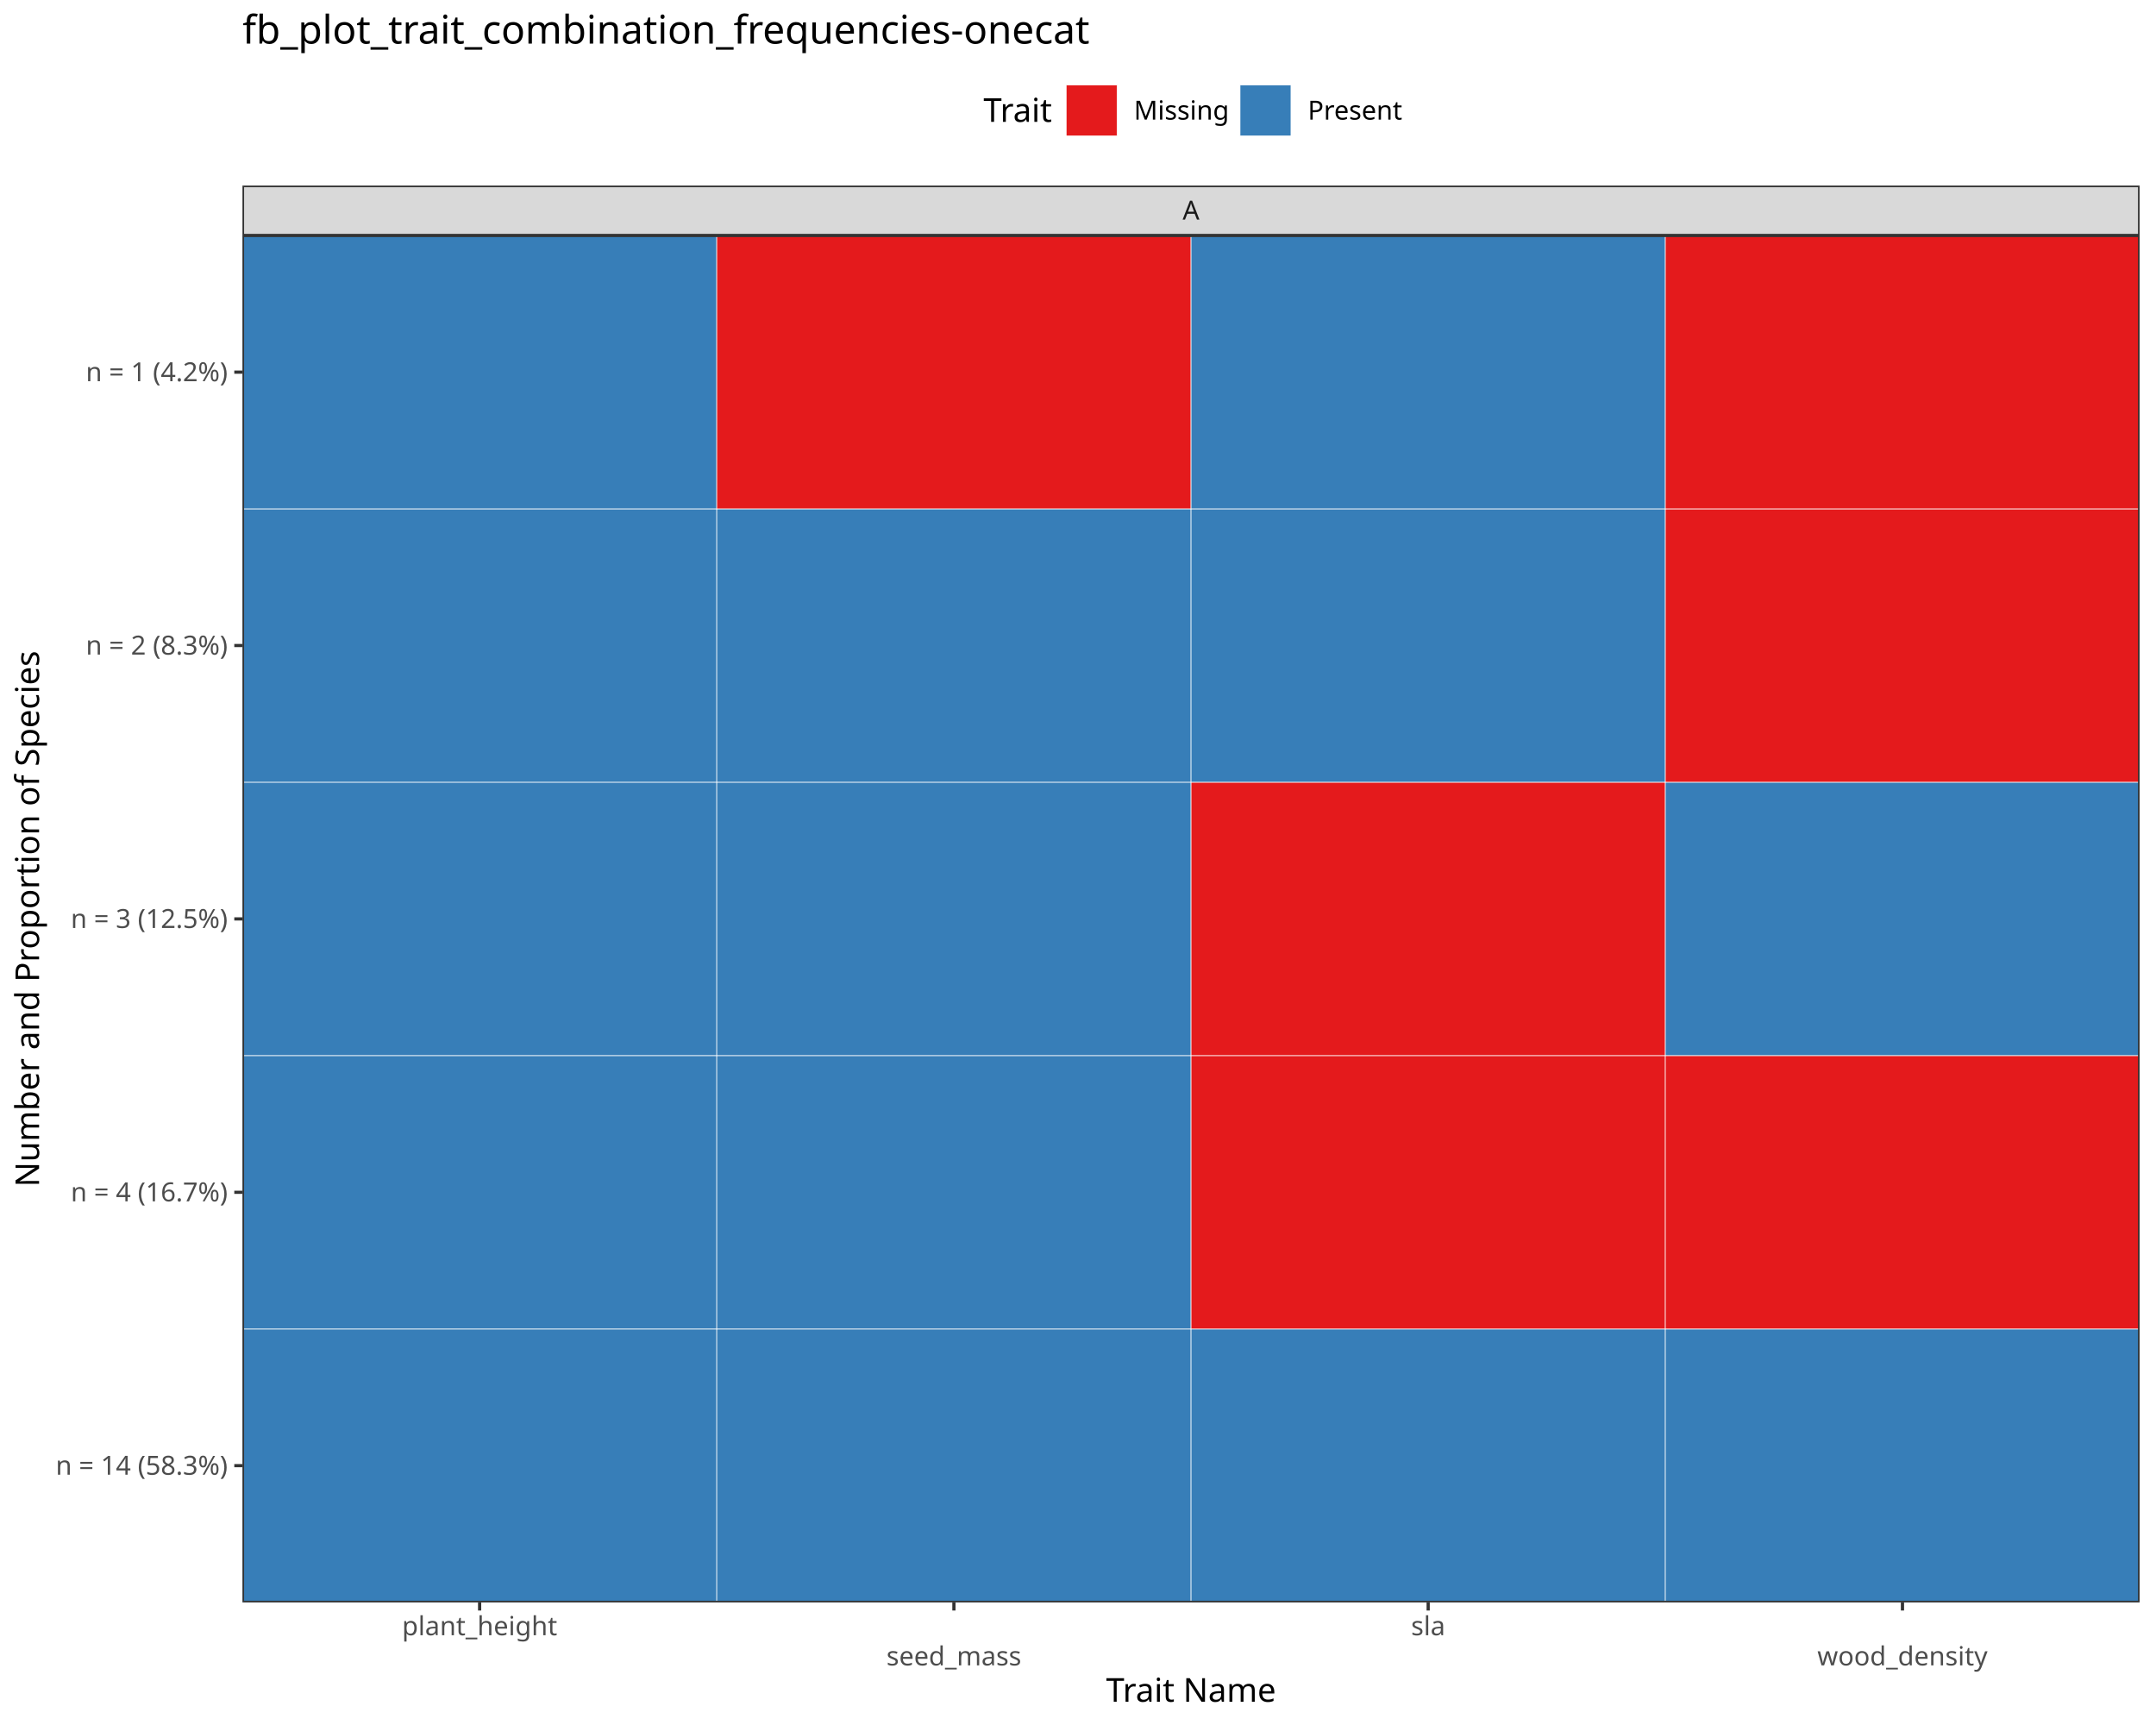
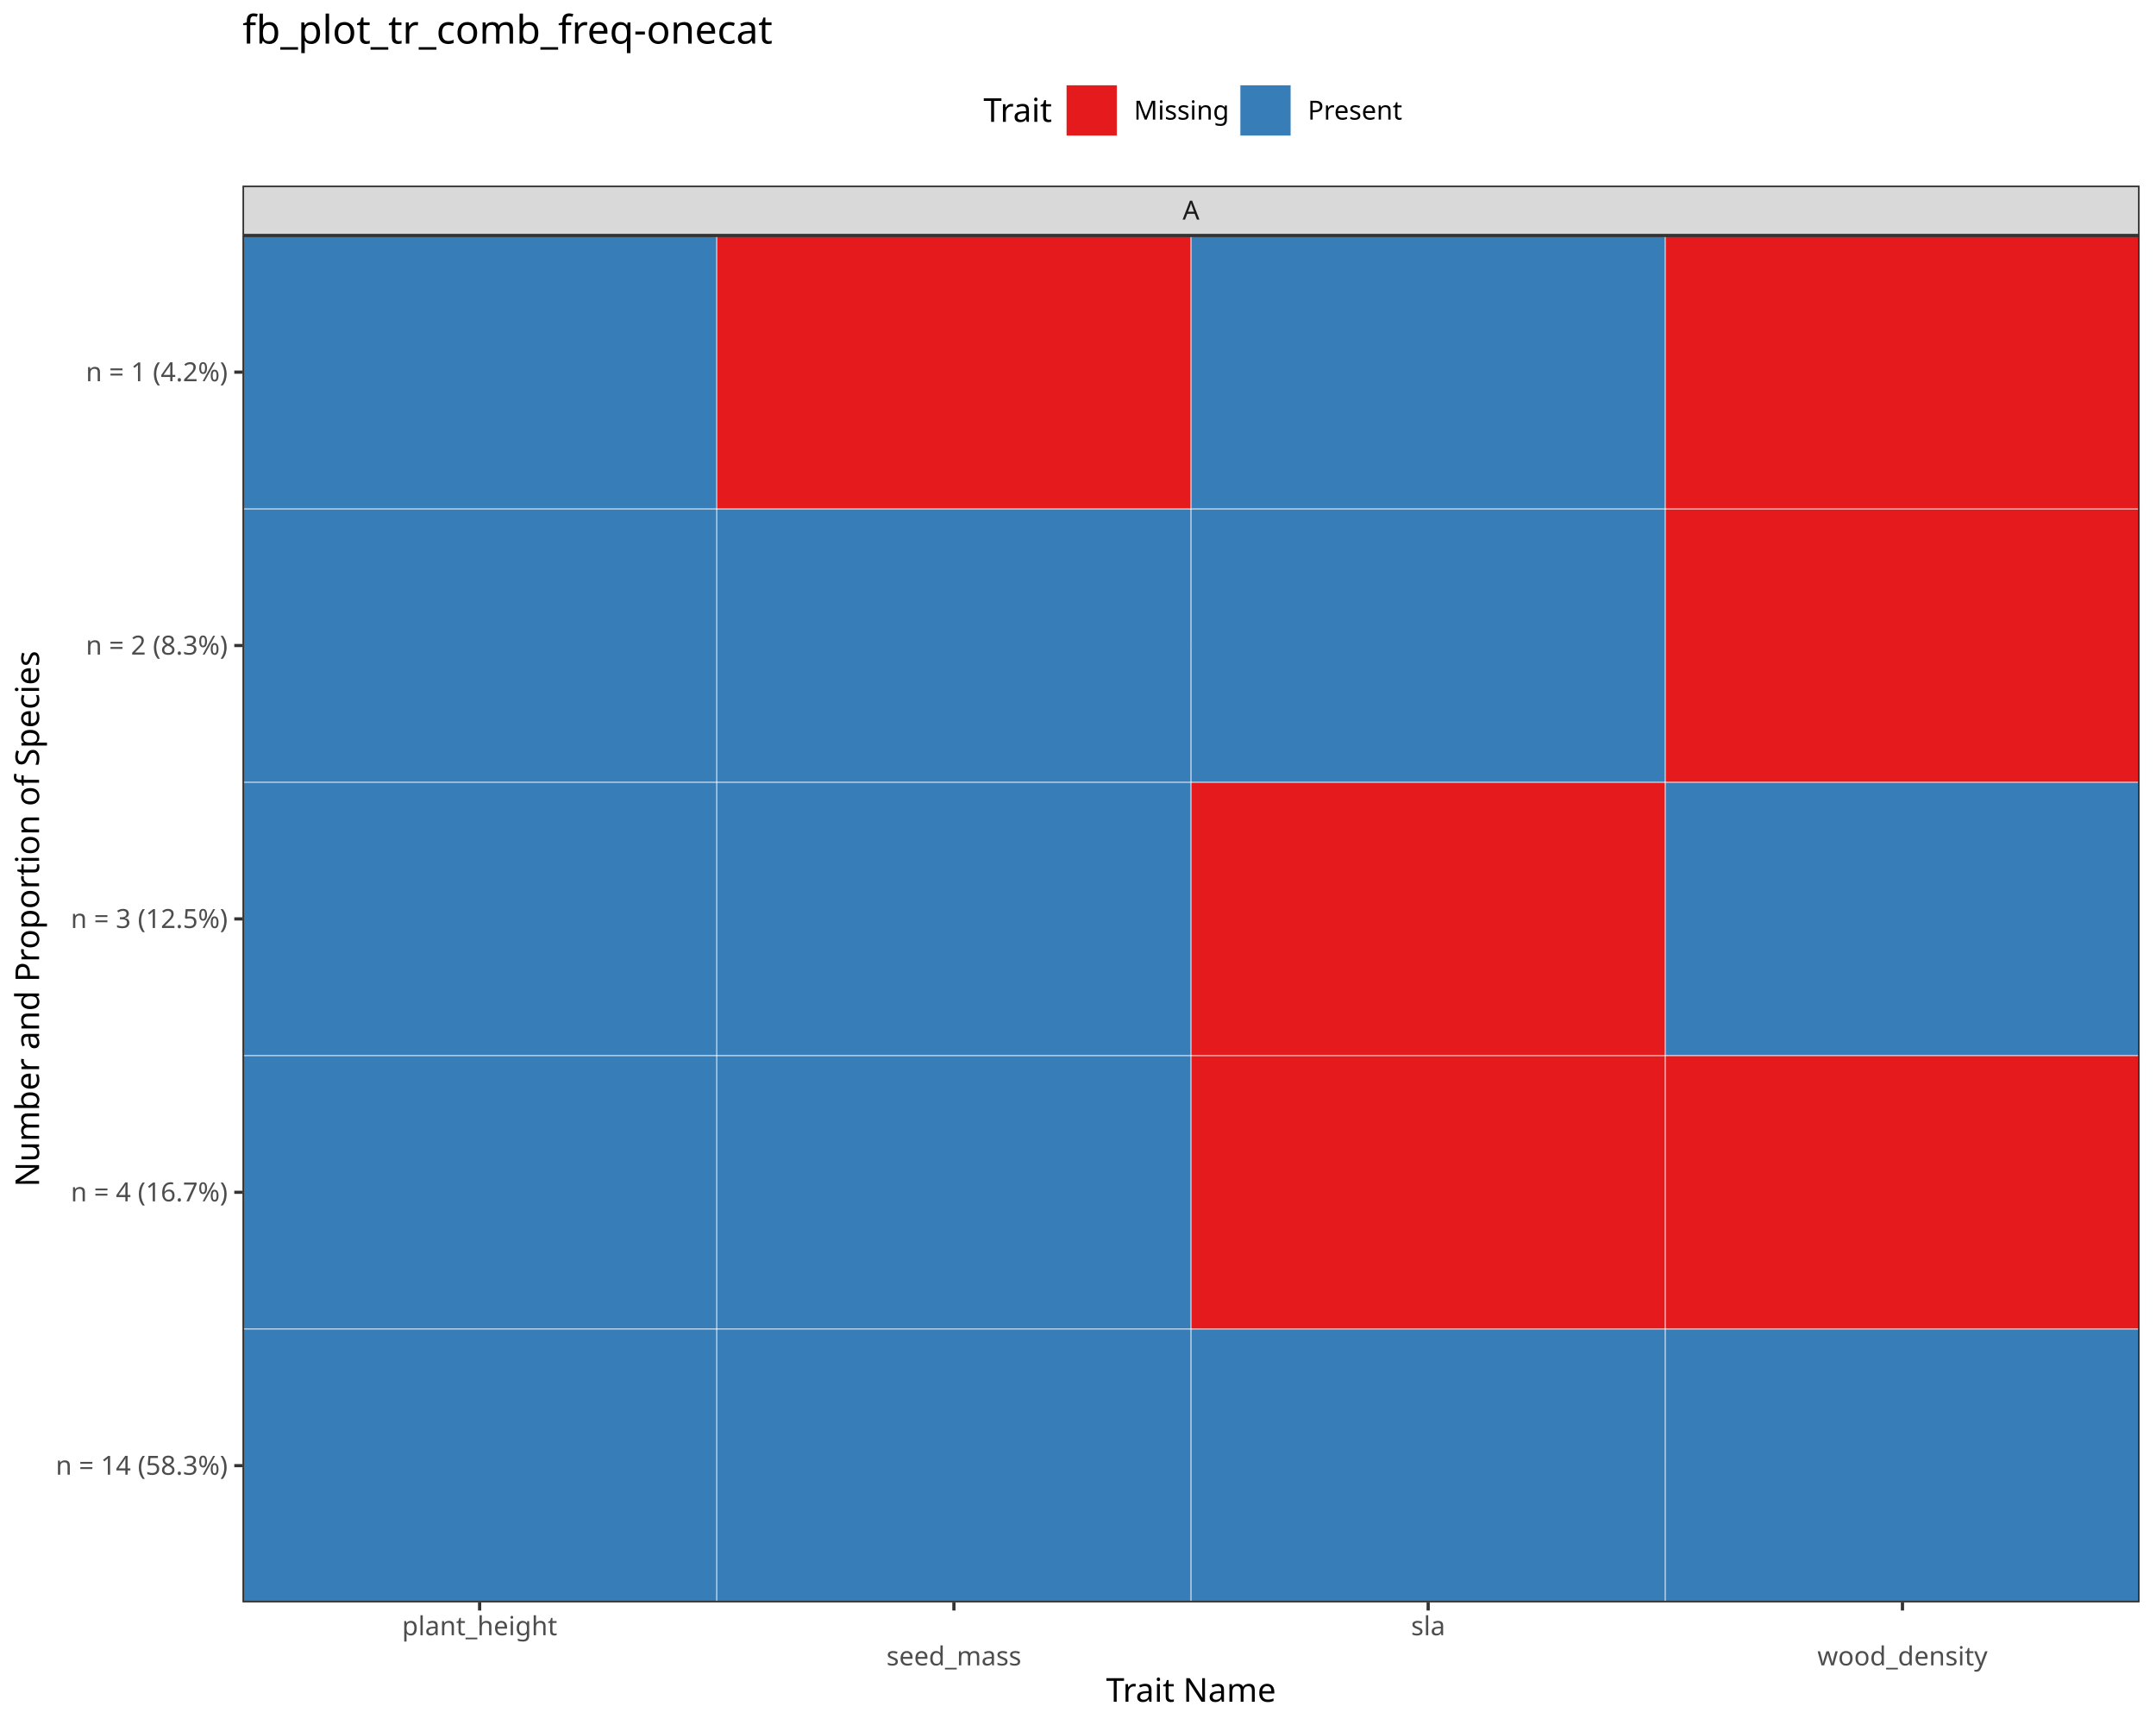
<svg xmlns="http://www.w3.org/2000/svg" class="svglite" data-engine-version="2.0" width="720.00pt" height="576.00pt" viewBox="0 0 720.00 576.00">
  <defs>
    <style type="text/css">
    .svglite line, .svglite polyline, .svglite polygon, .svglite path, .svglite rect, .svglite circle {
      fill: none;
      stroke: #000000;
      stroke-linecap: round;
      stroke-linejoin: round;
      stroke-miterlimit: 10.00;
    }
  </style>
  </defs>
  <rect width="100%" height="100%" style="stroke: none; fill: #FFFFFF;" />
  <defs>
    <clipPath id="cpMC4wMHw3MjAuMDB8MC4wMHw1NzYuMDA=">
      <rect x="0.00" y="0.00" width="720.00" height="576.00" />
    </clipPath>
  </defs>
  <g clip-path="url(#cpMC4wMHw3MjAuMDB8MC4wMHw1NzYuMDA=)">
    <rect x="0.00" y="0.00" width="720.00" height="576.00" style="stroke-width: 1.07; stroke: #FFFFFF; fill: #FFFFFF;" />
  </g>
  <defs>
    <clipPath id="cpODAuOTh8NzE0LjUyfDc4LjYzfDUzNS4wNA==">
      <rect x="80.98" y="78.63" width="633.54" height="456.41" />
    </clipPath>
  </defs>
  <g clip-path="url(#cpODAuOTh8NzE0LjUyfDc4LjYzfDUzNS4wNA==)">
    <rect x="80.98" y="78.63" width="633.54" height="456.41" style="stroke-width: 1.07; stroke: none; fill: #FFFFFF;" />
    <polyline points="80.98,489.40 714.52,489.40 " style="stroke-width: 1.07; stroke: #EBEBEB; stroke-linecap: butt;" />
    <polyline points="80.98,398.12 714.52,398.12 " style="stroke-width: 1.07; stroke: #EBEBEB; stroke-linecap: butt;" />
    <polyline points="80.98,306.83 714.52,306.83 " style="stroke-width: 1.07; stroke: #EBEBEB; stroke-linecap: butt;" />
    <polyline points="80.98,215.55 714.52,215.55 " style="stroke-width: 1.07; stroke: #EBEBEB; stroke-linecap: butt;" />
    <polyline points="80.98,124.27 714.52,124.27 " style="stroke-width: 1.07; stroke: #EBEBEB; stroke-linecap: butt;" />
    <polyline points="160.17,535.04 160.17,78.63 " style="stroke-width: 1.07; stroke: #EBEBEB; stroke-linecap: butt;" />
    <polyline points="318.56,535.04 318.56,78.63 " style="stroke-width: 1.07; stroke: #EBEBEB; stroke-linecap: butt;" />
    <polyline points="476.94,535.04 476.94,78.63 " style="stroke-width: 1.07; stroke: #EBEBEB; stroke-linecap: butt;" />
    <polyline points="635.33,535.04 635.33,78.63 " style="stroke-width: 1.07; stroke: #EBEBEB; stroke-linecap: butt;" />
    <rect x="80.98" y="443.76" width="158.39" height="91.28" style="stroke-width: 0.21; stroke: #FFFFFF; stroke-linecap: butt; stroke-linejoin: miter; fill: #377EB8;" />
    <rect x="239.36" y="443.76" width="158.39" height="91.28" style="stroke-width: 0.21; stroke: #FFFFFF; stroke-linecap: butt; stroke-linejoin: miter; fill: #377EB8;" />
    <rect x="397.75" y="443.76" width="158.39" height="91.28" style="stroke-width: 0.21; stroke: #FFFFFF; stroke-linecap: butt; stroke-linejoin: miter; fill: #377EB8;" />
    <rect x="556.14" y="443.76" width="158.39" height="91.28" style="stroke-width: 0.21; stroke: #FFFFFF; stroke-linecap: butt; stroke-linejoin: miter; fill: #377EB8;" />
    <rect x="80.98" y="352.48" width="158.39" height="91.28" style="stroke-width: 0.21; stroke: #FFFFFF; stroke-linecap: butt; stroke-linejoin: miter; fill: #377EB8;" />
    <rect x="239.36" y="352.48" width="158.39" height="91.28" style="stroke-width: 0.21; stroke: #FFFFFF; stroke-linecap: butt; stroke-linejoin: miter; fill: #377EB8;" />
    <rect x="397.75" y="352.48" width="158.39" height="91.28" style="stroke-width: 0.21; stroke: #FFFFFF; stroke-linecap: butt; stroke-linejoin: miter; fill: #E41A1C;" />
    <rect x="556.14" y="352.48" width="158.39" height="91.28" style="stroke-width: 0.21; stroke: #FFFFFF; stroke-linecap: butt; stroke-linejoin: miter; fill: #E41A1C;" />
    <rect x="80.98" y="261.19" width="158.39" height="91.28" style="stroke-width: 0.21; stroke: #FFFFFF; stroke-linecap: butt; stroke-linejoin: miter; fill: #377EB8;" />
    <rect x="239.36" y="261.19" width="158.39" height="91.28" style="stroke-width: 0.21; stroke: #FFFFFF; stroke-linecap: butt; stroke-linejoin: miter; fill: #377EB8;" />
    <rect x="397.75" y="261.19" width="158.39" height="91.28" style="stroke-width: 0.21; stroke: #FFFFFF; stroke-linecap: butt; stroke-linejoin: miter; fill: #E41A1C;" />
    <rect x="556.14" y="261.19" width="158.39" height="91.28" style="stroke-width: 0.21; stroke: #FFFFFF; stroke-linecap: butt; stroke-linejoin: miter; fill: #377EB8;" />
    <rect x="80.98" y="169.91" width="158.39" height="91.28" style="stroke-width: 0.21; stroke: #FFFFFF; stroke-linecap: butt; stroke-linejoin: miter; fill: #377EB8;" />
    <rect x="239.36" y="169.91" width="158.39" height="91.28" style="stroke-width: 0.21; stroke: #FFFFFF; stroke-linecap: butt; stroke-linejoin: miter; fill: #377EB8;" />
    <rect x="397.75" y="169.91" width="158.39" height="91.28" style="stroke-width: 0.21; stroke: #FFFFFF; stroke-linecap: butt; stroke-linejoin: miter; fill: #377EB8;" />
    <rect x="556.14" y="169.91" width="158.39" height="91.28" style="stroke-width: 0.21; stroke: #FFFFFF; stroke-linecap: butt; stroke-linejoin: miter; fill: #E41A1C;" />
    <rect x="80.98" y="78.63" width="158.39" height="91.28" style="stroke-width: 0.21; stroke: #FFFFFF; stroke-linecap: butt; stroke-linejoin: miter; fill: #377EB8;" />
    <rect x="239.36" y="78.63" width="158.39" height="91.28" style="stroke-width: 0.21; stroke: #FFFFFF; stroke-linecap: butt; stroke-linejoin: miter; fill: #E41A1C;" />
    <rect x="397.75" y="78.63" width="158.39" height="91.28" style="stroke-width: 0.21; stroke: #FFFFFF; stroke-linecap: butt; stroke-linejoin: miter; fill: #377EB8;" />
    <rect x="556.14" y="78.63" width="158.39" height="91.28" style="stroke-width: 0.21; stroke: #FFFFFF; stroke-linecap: butt; stroke-linejoin: miter; fill: #E41A1C;" />
    <rect x="80.98" y="78.63" width="633.54" height="456.41" style="stroke-width: 1.07; stroke: #333333;" />
  </g>
  <g clip-path="url(#cpMC4wMHw3MjAuMDB8MC4wMHw1NzYuMDA=)">
</g>
  <defs>
    <clipPath id="cpODAuOTh8NzE0LjUyfDYxLjk4fDc4LjYz">
      <rect x="80.98" y="61.98" width="633.54" height="16.65" />
    </clipPath>
  </defs>
  <g clip-path="url(#cpODAuOTh8NzE0LjUyfDYxLjk4fDc4LjYz)">
    <rect x="80.98" y="61.98" width="633.54" height="16.65" style="stroke-width: 1.07; stroke: #333333; fill: #D9D9D9;" />
    <text x="397.75" y="73.33" text-anchor="middle" style="font-size: 8.80px; fill: #1A1A1A; font-family: sans;" textLength="5.87px" lengthAdjust="spacingAndGlyphs">A</text>
  </g>
  <g clip-path="url(#cpMC4wMHw3MjAuMDB8MC4wMHw1NzYuMDA=)">
    <polyline points="160.17,537.78 160.17,535.04 " style="stroke-width: 1.07; stroke: #333333; stroke-linecap: butt;" />
    <polyline points="318.56,537.78 318.56,535.04 " style="stroke-width: 1.07; stroke: #333333; stroke-linecap: butt;" />
    <polyline points="476.94,537.78 476.94,535.04 " style="stroke-width: 1.07; stroke: #333333; stroke-linecap: butt;" />
    <polyline points="635.33,537.78 635.33,535.04 " style="stroke-width: 1.07; stroke: #333333; stroke-linecap: butt;" />
    <text x="160.17" y="546.03" text-anchor="middle" style="font-size: 8.80px; fill: #4D4D4D; font-family: sans;" textLength="47.95px" lengthAdjust="spacingAndGlyphs">plant_height</text>
    <text x="476.94" y="546.03" text-anchor="middle" style="font-size: 8.80px; fill: #4D4D4D; font-family: sans;" textLength="11.25px" lengthAdjust="spacingAndGlyphs">sla</text>
    <text x="318.56" y="556.10" text-anchor="middle" style="font-size: 8.80px; fill: #4D4D4D; font-family: sans;" textLength="45.02px" lengthAdjust="spacingAndGlyphs">seed_mass</text>
    <text x="635.33" y="556.10" text-anchor="middle" style="font-size: 8.80px; fill: #4D4D4D; font-family: sans;" textLength="53.82px" lengthAdjust="spacingAndGlyphs">wood_density</text>
    <text x="76.05" y="492.43" text-anchor="end" style="font-size: 8.80px; fill: #4D4D4D; font-family: sans;" textLength="57.97px" lengthAdjust="spacingAndGlyphs">n = 14 (58.3%)</text>
    <text x="76.05" y="401.14" text-anchor="end" style="font-size: 8.80px; fill: #4D4D4D; font-family: sans;" textLength="53.08px" lengthAdjust="spacingAndGlyphs">n = 4 (16.7%)</text>
    <text x="76.05" y="309.86" text-anchor="end" style="font-size: 8.80px; fill: #4D4D4D; font-family: sans;" textLength="53.08px" lengthAdjust="spacingAndGlyphs">n = 3 (12.5%)</text>
    <text x="76.05" y="218.58" text-anchor="end" style="font-size: 8.80px; fill: #4D4D4D; font-family: sans;" textLength="48.19px" lengthAdjust="spacingAndGlyphs">n = 2 (8.3%)</text>
    <text x="76.05" y="127.30" text-anchor="end" style="font-size: 8.80px; fill: #4D4D4D; font-family: sans;" textLength="48.19px" lengthAdjust="spacingAndGlyphs">n = 1 (4.2%)</text>
    <polyline points="78.24,489.40 80.98,489.40 " style="stroke-width: 1.07; stroke: #333333; stroke-linecap: butt;" />
    <polyline points="78.24,398.12 80.98,398.12 " style="stroke-width: 1.07; stroke: #333333; stroke-linecap: butt;" />
    <polyline points="78.24,306.83 80.98,306.83 " style="stroke-width: 1.07; stroke: #333333; stroke-linecap: butt;" />
    <polyline points="78.24,215.55 80.98,215.55 " style="stroke-width: 1.07; stroke: #333333; stroke-linecap: butt;" />
    <polyline points="78.24,124.27 80.98,124.27 " style="stroke-width: 1.07; stroke: #333333; stroke-linecap: butt;" />
    <text x="397.75" y="568.24" text-anchor="middle" style="font-size: 11.00px; font-family: sans;" textLength="54.40px" lengthAdjust="spacingAndGlyphs">Trait Name</text>
    <text transform="translate(13.05,306.83) rotate(-90)" text-anchor="middle" style="font-size: 11.00px; font-family: sans;" textLength="168.78px" lengthAdjust="spacingAndGlyphs">Number and Proportion of Species</text>
    <rect x="322.95" y="22.78" width="149.61" height="28.24" style="stroke-width: 1.07; stroke: none; fill: #FFFFFF;" />
    <text x="328.43" y="40.69" style="font-size: 11.00px; font-family: sans;" textLength="22.00px" lengthAdjust="spacingAndGlyphs">Trait</text>
    <rect x="355.90" y="28.26" width="17.28" height="17.28" style="stroke-width: 1.07; stroke: none; fill: #FFFFFF;" />
    <rect x="356.05" y="28.40" width="17.00" height="17.00" style="stroke-width: 0.21; stroke: #FFFFFF; stroke-linecap: butt; stroke-linejoin: miter; fill: #E41A1C;" />
    <rect x="413.98" y="28.26" width="17.28" height="17.28" style="stroke-width: 1.07; stroke: none; fill: #FFFFFF;" />
    <rect x="414.12" y="28.40" width="17.00" height="17.00" style="stroke-width: 0.21; stroke: #FFFFFF; stroke-linecap: butt; stroke-linejoin: miter; fill: #377EB8;" />
    <text x="378.66" y="39.93" style="font-size: 8.80px; font-family: sans;" textLength="29.84px" lengthAdjust="spacingAndGlyphs">Missing</text>
    <text x="436.74" y="39.93" style="font-size: 8.80px; font-family: sans;" textLength="30.33px" lengthAdjust="spacingAndGlyphs">Present</text>
-     <text x="80.98" y="14.56" style="font-size: 13.20px; font-family: sans;" textLength="267.13px" lengthAdjust="spacingAndGlyphs">fb_plot_trait_combination_frequencies-onecat</text>
+     <text x="80.98" y="14.56" style="font-size: 13.20px; font-family: sans;" textLength="168.79px" lengthAdjust="spacingAndGlyphs">fb_plot_tr_comb_freq-onecat</text>
  </g>
</svg>
